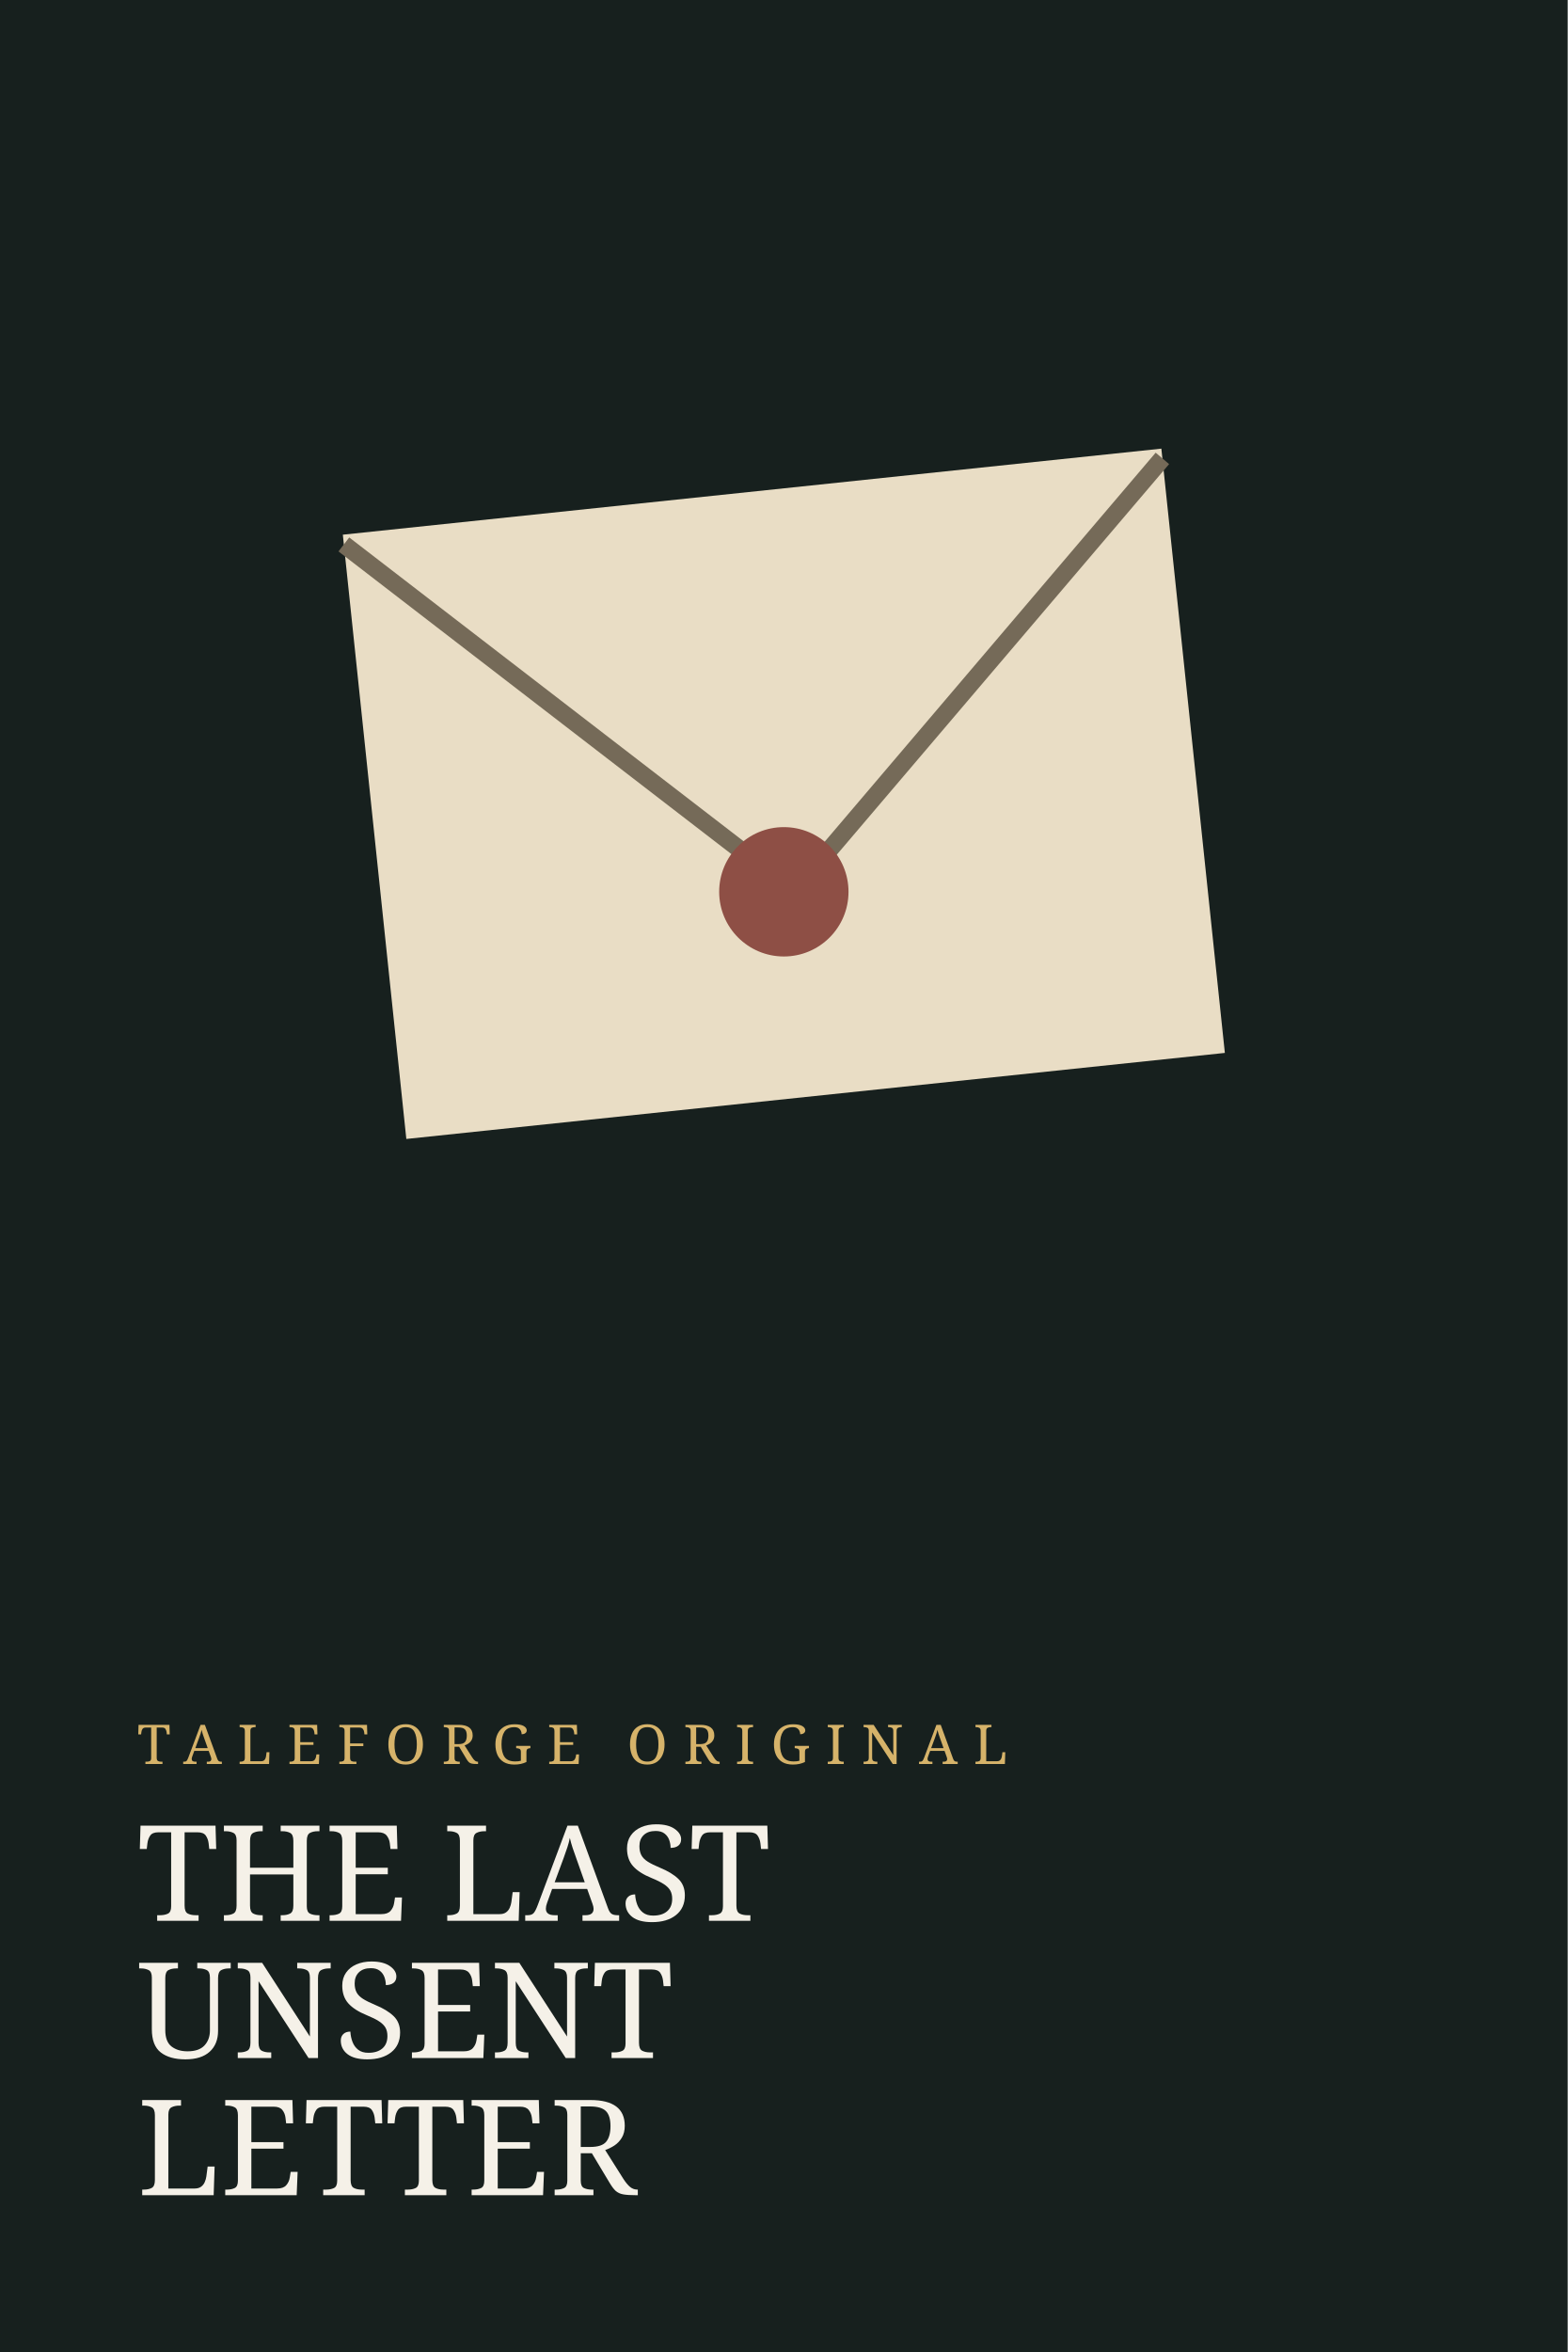
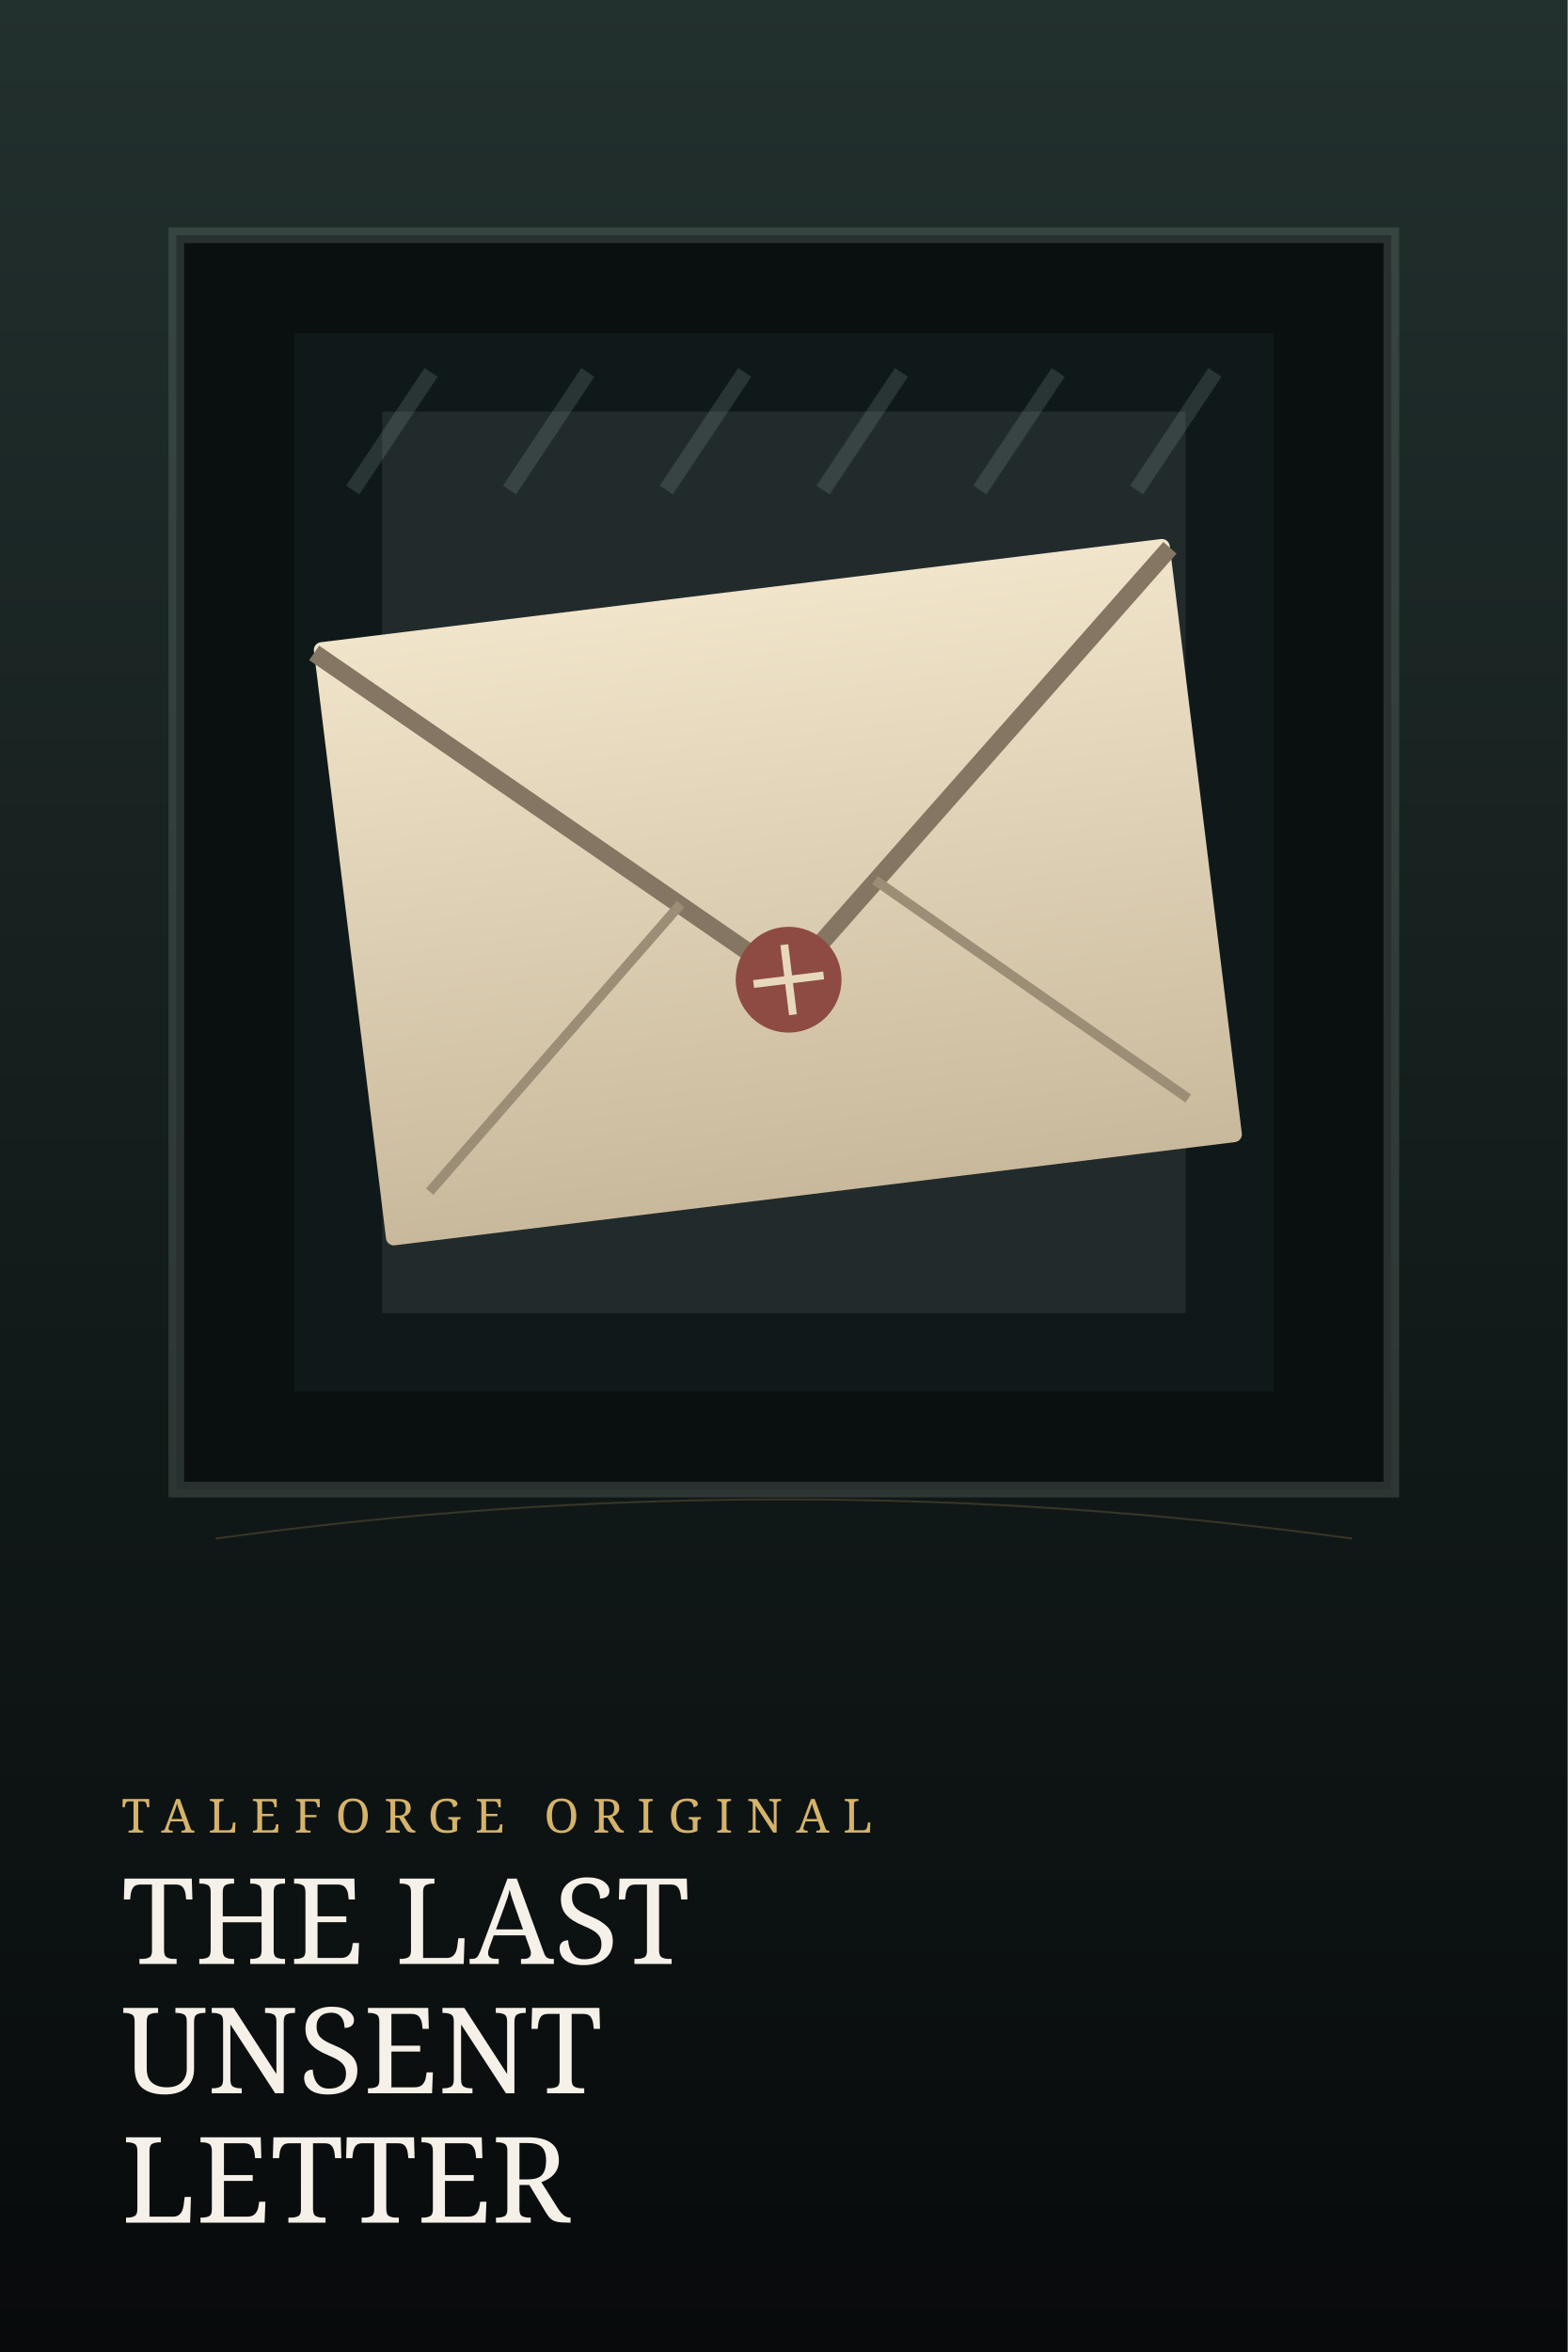
<svg xmlns="http://www.w3.org/2000/svg" viewBox="0 0 800 1200">
-   <rect width="800" height="1200" fill="#17201e" />
-   <rect x="190" y="250" width="420" height="310" fill="#e9ddc5" transform="rotate(-6 400 405)" />
-   <path d="M190 255L400 455 610 255" fill="none" stroke="#756a58" stroke-width="9" transform="rotate(-6 400 405)" />
-   <circle cx="400" cy="455" r="33" fill="#8e4f45" />
-   <text x="70" y="900" fill="#d6b36a" font-family="Georgia" font-size="28" letter-spacing="8">TALEFORGE ORIGINAL</text>
-   <text x="70" y="980" fill="#f5f1e8" font-family="Georgia" font-size="68">THE LAST</text>
-   <text x="70" y="1050" fill="#f5f1e8" font-family="Georgia" font-size="68">UNSENT</text>
-   <text x="70" y="1120" fill="#f5f1e8" font-family="Georgia" font-size="68">LETTER</text>
+   <defs>
+     <linearGradient id="g" x2="0" y2="1">
+       <stop stop-color="#22302e" />
+       <stop offset=".55" stop-color="#121b1a" />
+       <stop offset="1" stop-color="#080a0b" />
+     </linearGradient>
+     <linearGradient id="paper" x2="0" y2="1">
+       <stop stop-color="#f0e4ca" />
+       <stop offset="1" stop-color="#c9b99c" />
+     </linearGradient>
+   </defs>
+   <rect width="800" height="1200" fill="url(#g)" />
+   <path d="M90 120H710V760H90Z" fill="#0a0f10" stroke="#6f817a" stroke-opacity=".3" stroke-width="8" />
+   <path d="M150 170H650V710H150Z" fill="#10191a" />
+   <path d="M195 210H605V670H195Z" fill="#d8e2df" opacity=".09" />
+   <g stroke="#9fb3ac" stroke-opacity=".18" stroke-width="8">
+     <path d="M220 190L180 250M300 190L260 250M380 190L340 250M460 190L420 250M540 190L500 250M620 190L580 250" />
+   </g>
+   <g transform="rotate(-7 400 480)">
+     <rect x="180" y="300" width="440" height="310" rx="4" fill="url(#paper)" />
+     <path d="M180 305L400 500 620 305" fill="none" stroke="#847663" stroke-width="9" />
+     <path d="M205 585L350 455M595 585L450 455" fill="none" stroke="#9b8d76" stroke-width="5" />
+     <circle cx="400" cy="500" r="27" fill="#8d4b43" />
+     <path d="M382 500h36M400 482v36" stroke="#e8d8bb" stroke-width="4" />
+   </g>
+   <path d="M110 785Q400 745 690 785" stroke="#d6b36a" stroke-opacity=".2" fill="none" />
+   <text x="62" y="935" fill="#d6b36a" font-family="Georgia" font-size="24" letter-spacing="7">TALEFORGE ORIGINAL</text>
+   <text x="62" y="1002" fill="#f5f1e8" font-family="Georgia" font-size="61">THE LAST</text>
+   <text x="62" y="1068" fill="#f5f1e8" font-family="Georgia" font-size="61">UNSENT</text>
+   <text x="62" y="1134" fill="#f5f1e8" font-family="Georgia" font-size="61">LETTER</text>
</svg>
